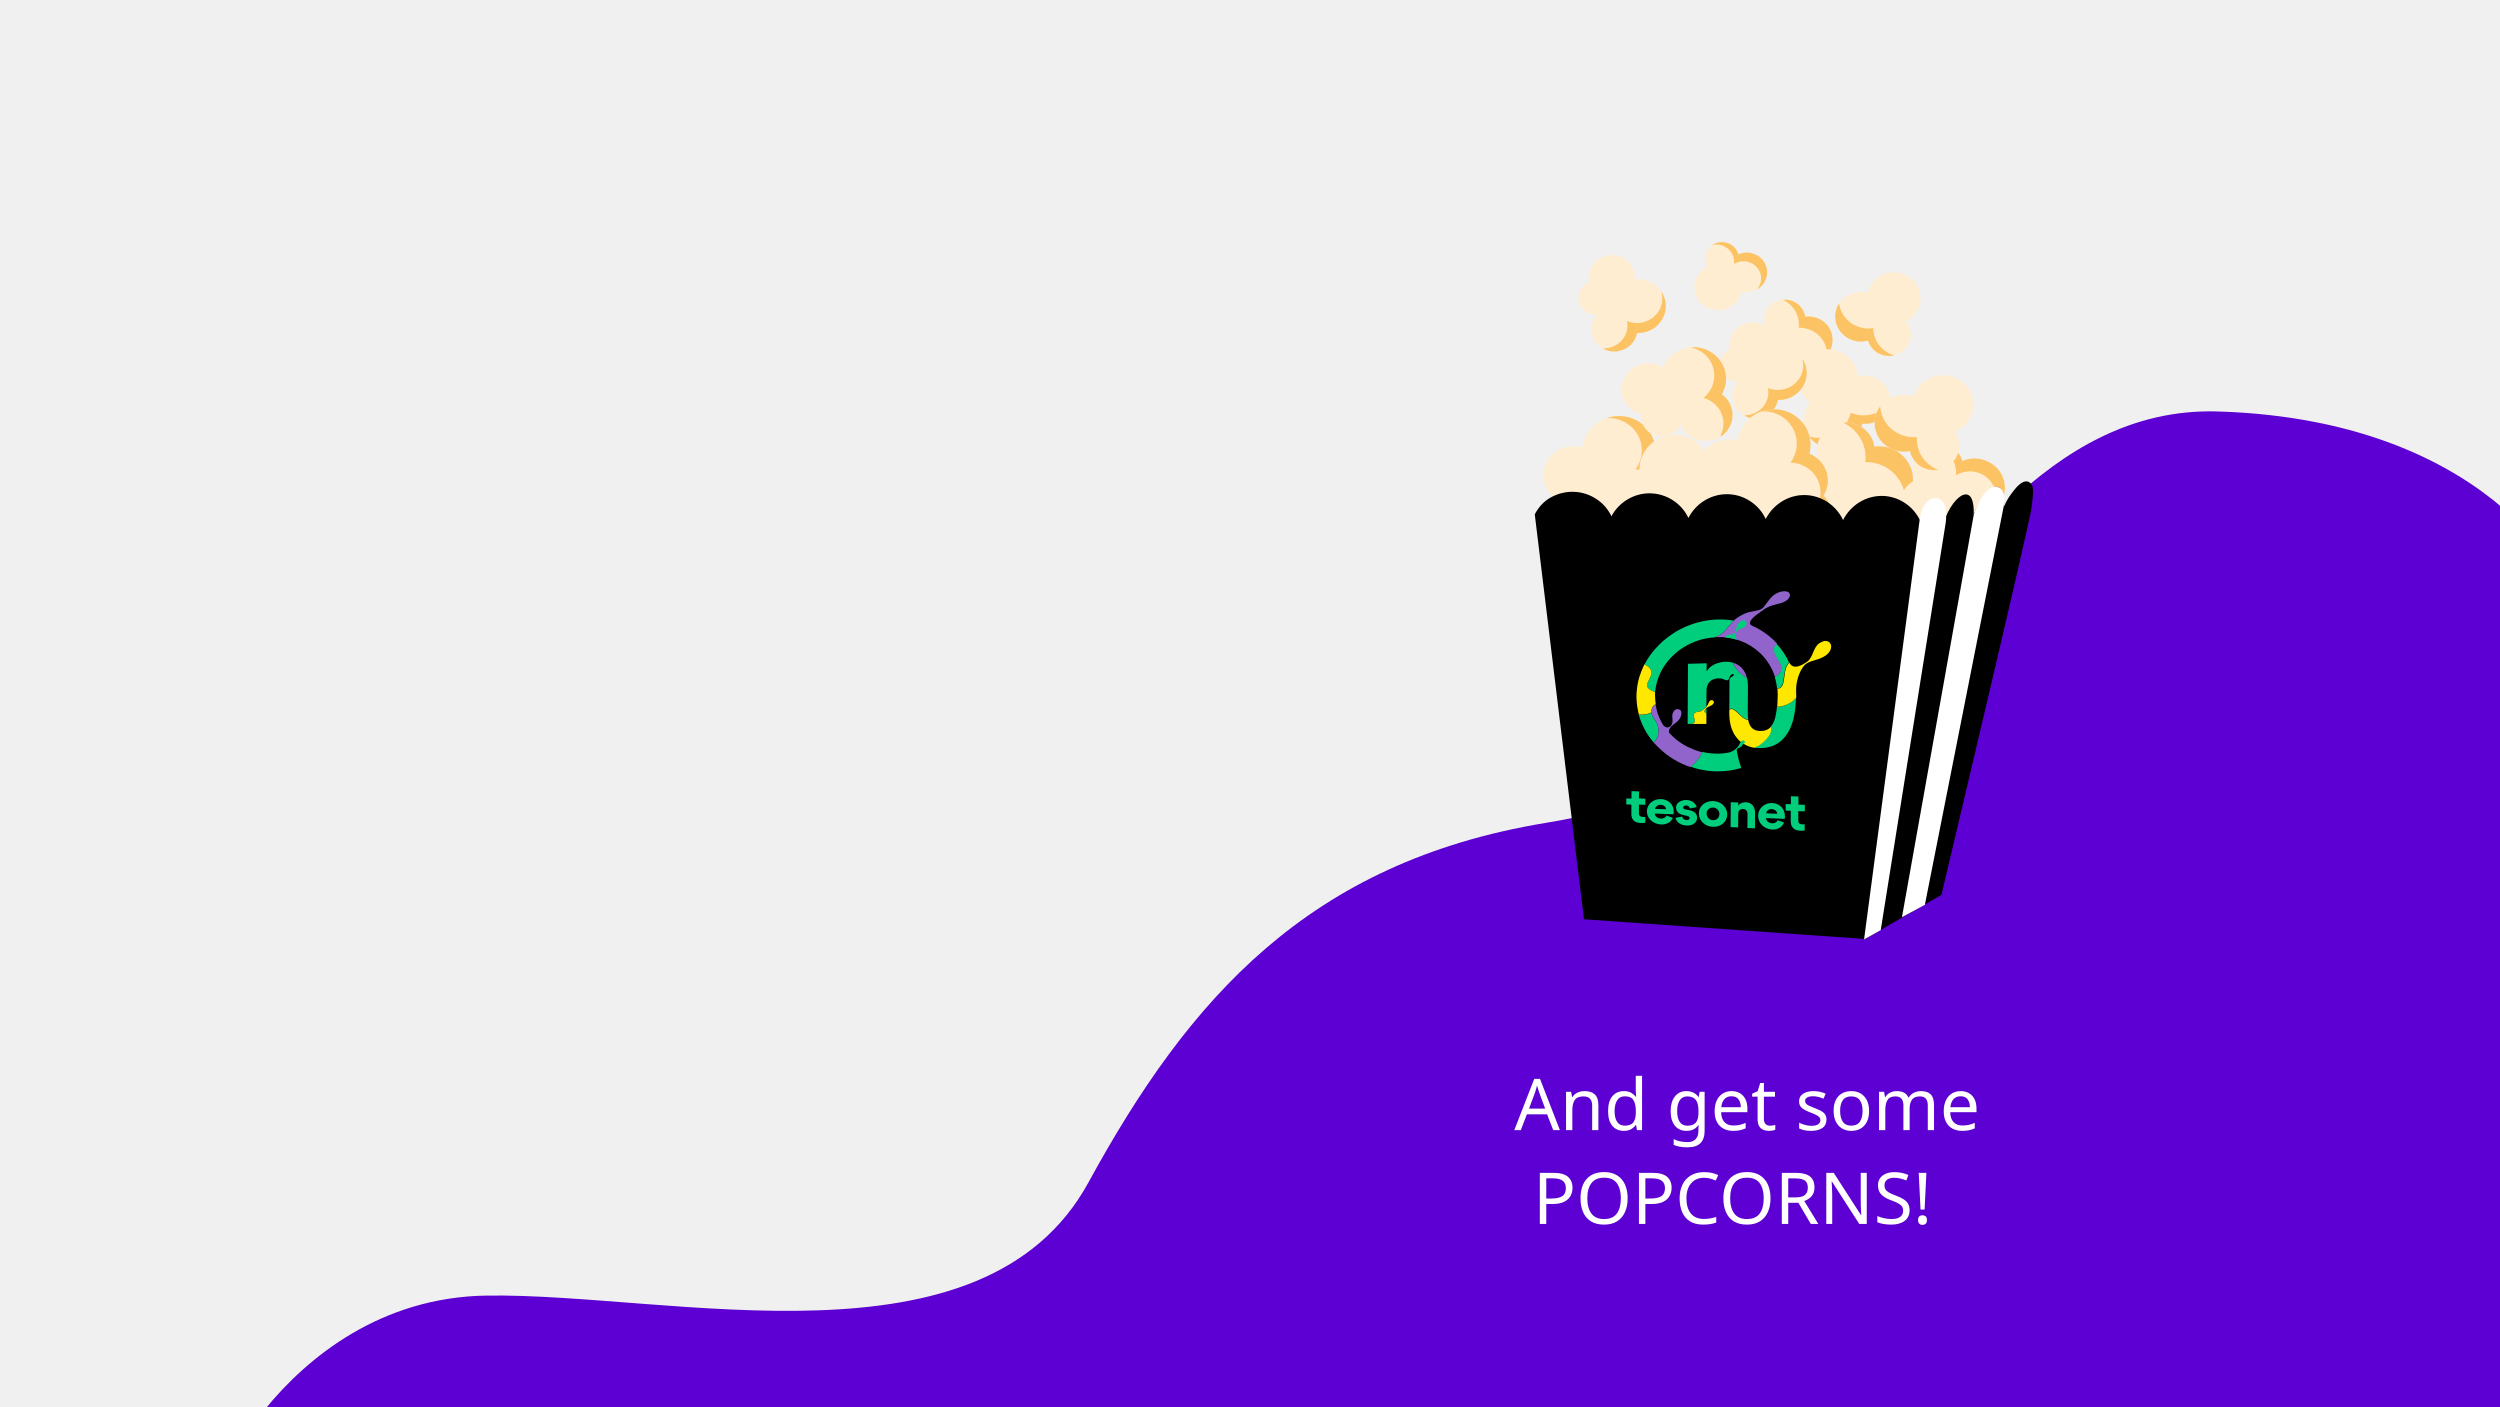
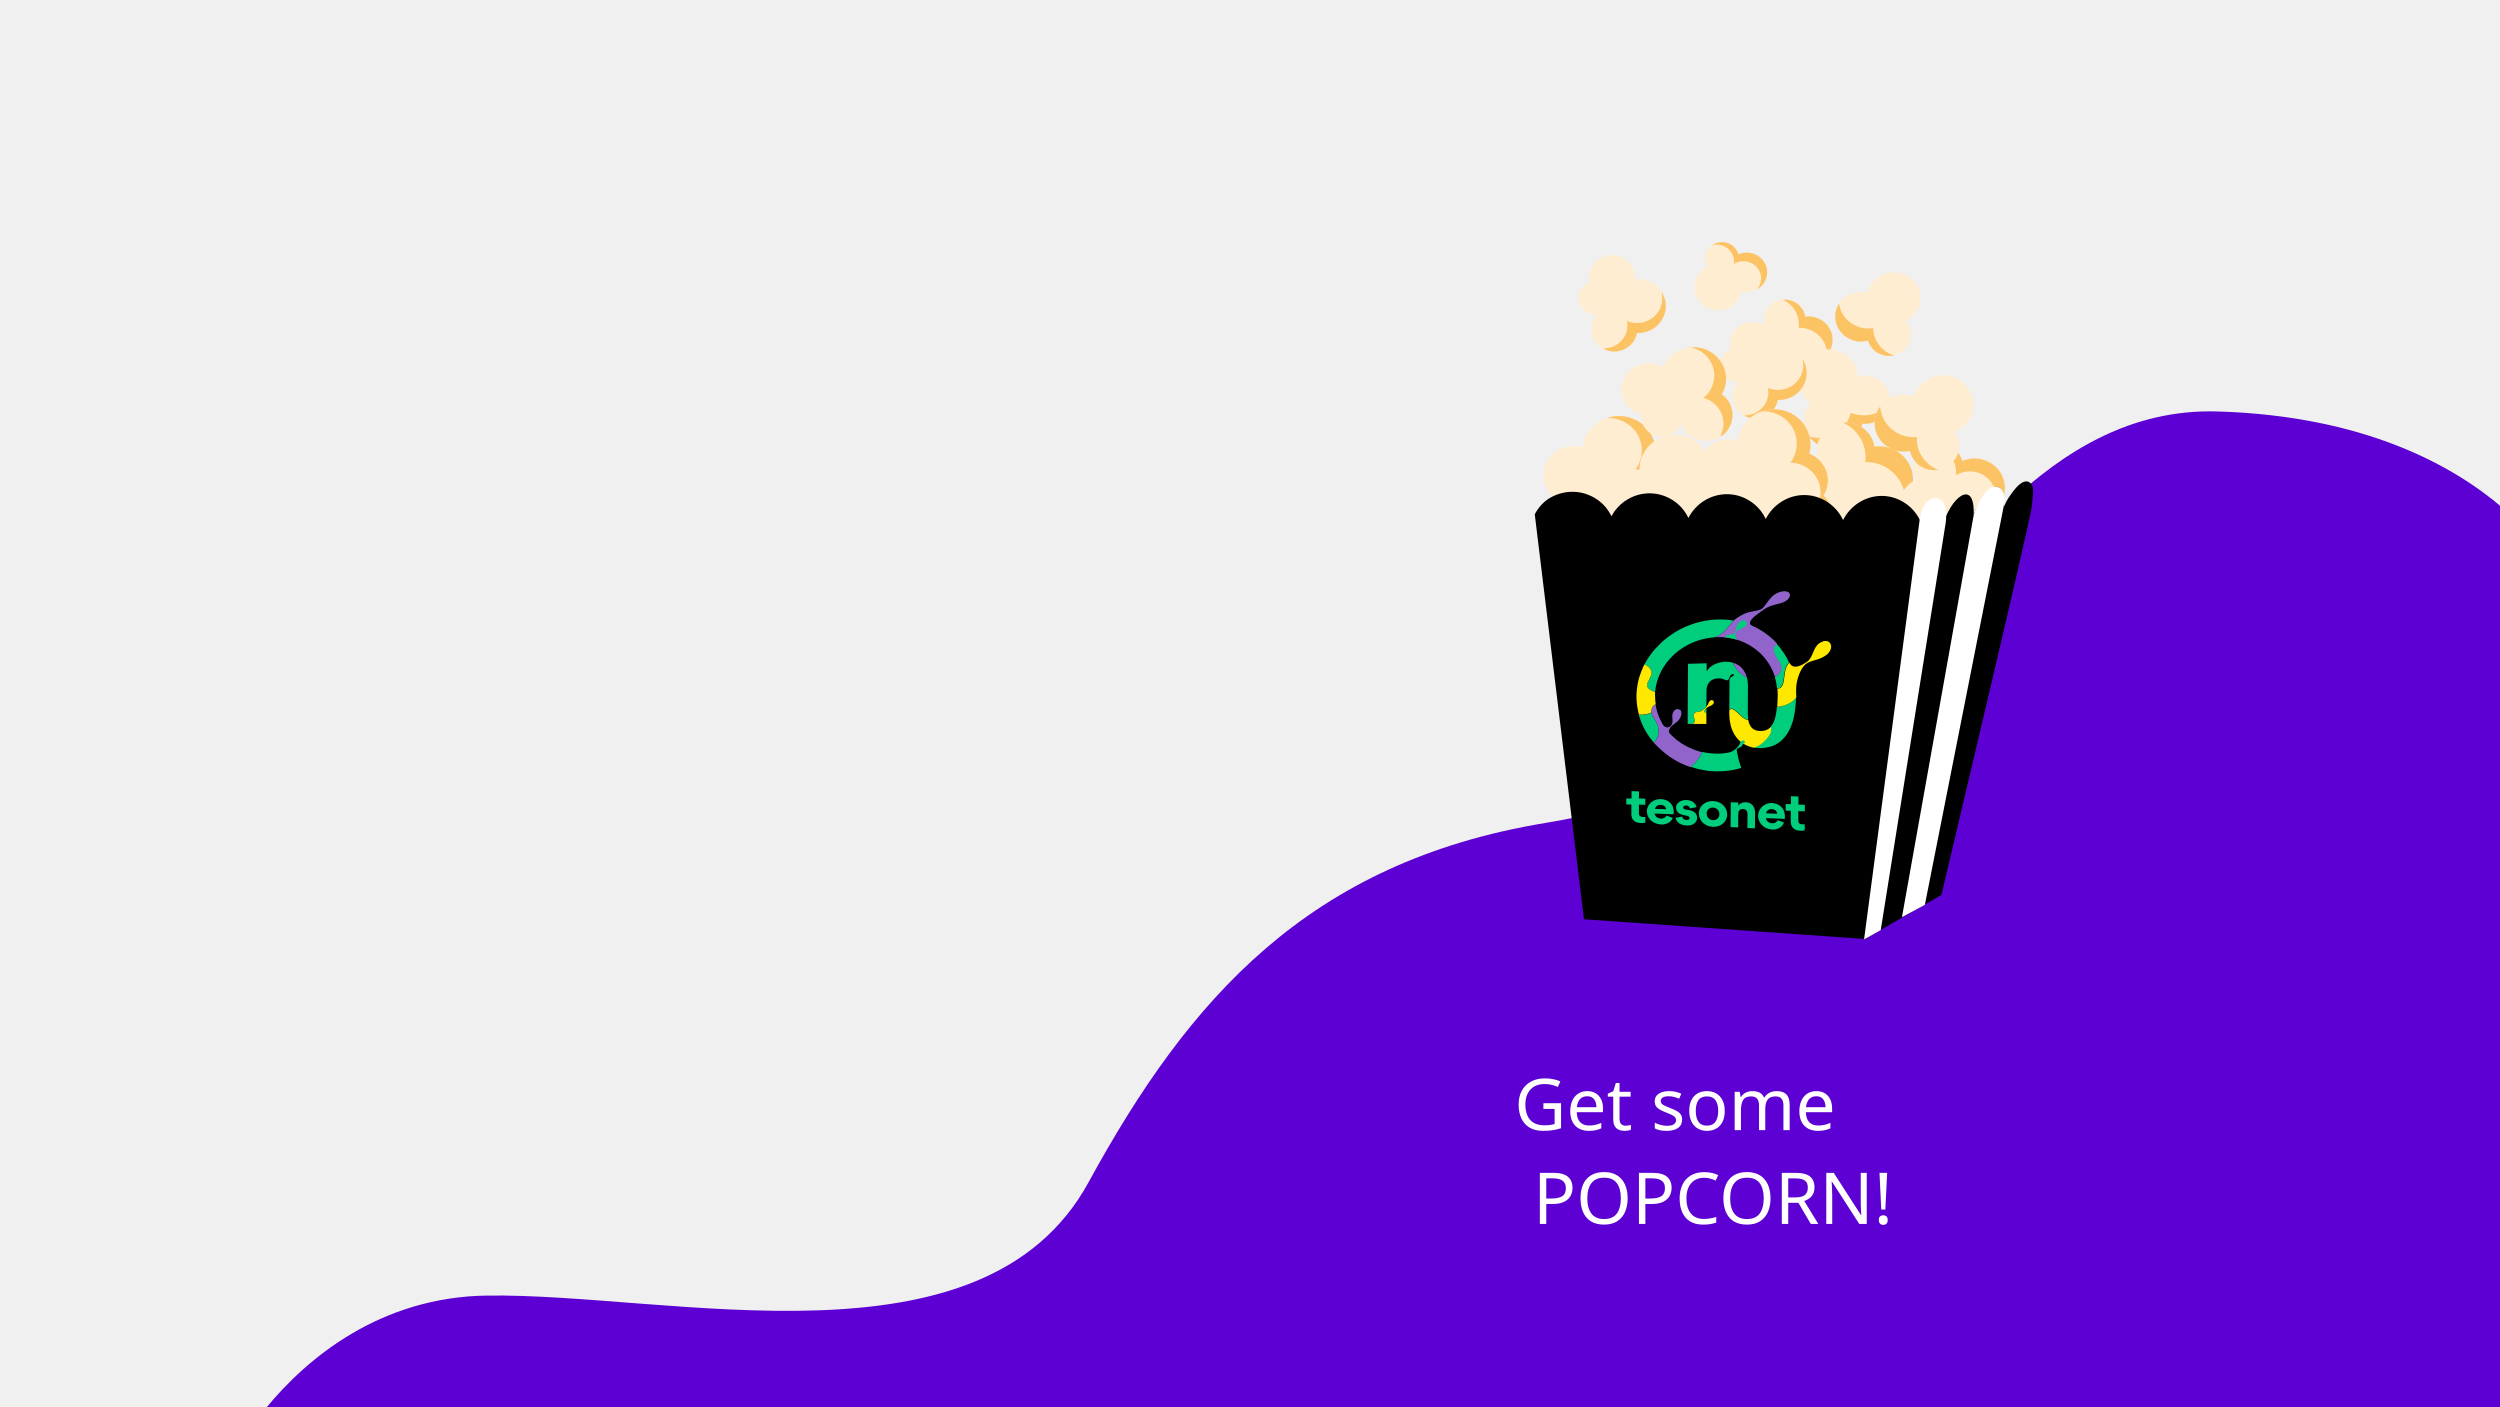
<svg xmlns="http://www.w3.org/2000/svg" version="1.1" id="Layer_1" x="0px" y="0px" viewBox="0 0 1920 1080" style="enable-background:new 0 0 1920 1080;" xml:space="preserve">
  <style type="text/css">
	.st0{fill:#FFFFFF;}
	.st1{fill:#5C00D3;}
	.st2{font-family:'GorditaBold';}
	.st3{font-size:54.915px;}
	.st4{fill:#FFEDD2;}
	.st5{fill:#FCC365;}
	.st6{fill:#00CE7C;}
	.st7{fill:#FFE800;}
	.st8{fill:#9164CC;}
	.st9{fill:#282828;stroke:#FFFFFF;stroke-miterlimit:10;}
	.st10{fill:none;}
	.st11{font-family:'GorditaRegular';}
	.st12{font-size:18px;}
	.st13{fill:#39E28D;}
	.st14{font-family:'GorditaMedium';}
	.st15{font-size:24px;}
	.st16{fill:#47B877;}
	.st17{fill:#7C00FF;}
</style>
  <path class="st1" d="M1923,390.9c-38.6-33.4-107.1-71.5-220-74.9c-132.8-3.9-207.1,131.1-261,180c-53.9,48.9-110.8,112.2-255,136  c-182,30-274,135-351,276c-81,148.3-320,85-462,87c-81.5,1.1-138,47.5-170.2,87H1923V390.9z" />
  <text transform="matrix(1 0 0 1 1162.965 867.9561)">
-     <tspan x="0" y="0" class="st0 st2 st3">And get some</tspan>
-     <tspan x="14.3" y="72" class="st0 st2 st3">POPCORNS!</tspan>
+     <tspan x="0" y="0" class="st0 st2 st3">Get some</tspan>
+     <tspan x="14.3" y="72" class="st0 st2 st3">POPCORN!</tspan>
  </text>
  <g>
    <g>
      <g>
        <path class="st4" d="M1386.3,243.1c-0.4-2.9-1.7-5.7-3.9-8c-5.8-6.3-15.8-6.8-22.3-1.2c-5.8,5-6.9,13.3-2.9,19.5     c-2.4,0.8-4.7,2-6.7,3.8c-7.9,6.9-8.5,18.6-1.5,26.2c7.1,7.6,19.2,8.3,27.1,1.4c2.4-2.1,4.1-4.7,5.2-7.4     c6.5,2.8,14.3,1.8,19.9-3.1c7.6-6.6,8.3-18,1.4-25.4C1398.4,244.3,1392.2,242.4,1386.3,243.1z" />
        <path class="st5" d="M1402.7,249c-4.3-4.6-10.4-6.6-16.3-5.8c-0.4-2.9-1.7-5.7-3.9-8c-3.5-3.8-8.5-5.5-13.3-5     c2.5,1.1,4.9,2.8,6.9,5c4.3,4.7,6,10.7,5.3,16.5c6-0.1,12,2.2,16.4,6.9c3.7,4,5.5,9.1,5.4,14.1     C1408.9,265.8,1408.9,255.7,1402.7,249z" />
      </g>
      <g>
        <path class="st4" d="M1430.2,325.5c3.6,0.4,7.4-0.2,10.8-1.9c9.4-4.6,13.2-15.8,8.4-24.9c-4.3-8.1-13.8-11.9-22.5-9.4     c-0.2-3-1-5.9-2.5-8.7c-5.8-11.1-19.7-15.5-31.2-9.9c-11.4,5.6-16,19.1-10.2,30.2c1.8,3.4,4.3,6.1,7.3,8.2     c-5.3,6.5-6.6,15.6-2.5,23.5c5.6,10.7,19.1,15,30.2,9.6C1424.9,338.8,1429.2,332.4,1430.2,325.5z" />
        <path class="st5" d="M1418,342.1c6.9-3.4,11.2-9.8,12.1-16.7c3.6,0.4,7.4-0.2,10.8-1.9c5.6-2.8,9.3-7.9,10.2-13.5     c-2.2,2.5-4.9,4.7-8.1,6.3c-7,3.4-14.8,3.5-21.6,0.8c-1.7,6.8-6.4,13-13.4,16.4c-6,3-12.6,3.4-18.6,1.8     C1395.8,344,1407.9,347.1,1418,342.1z" />
      </g>
      <g>
        <path class="st4" d="M1365.4,307.2c1.8,0.1,3.6-0.1,5.4-0.5c11.5-2.5,18.8-13.6,16.2-24.8c-2.4-10.4-12.6-17.2-23.3-16     c0.2-1.7,0.1-3.5-0.4-5.3c-2.1-9.2-11.6-14.9-21-12.8c-9.5,2.1-15.4,11.1-13.3,20.3c-6.1,2.3-9.7,8.6-8.3,14.9     c1.5,6.4,7.7,10.6,14.2,10c-3.7,4-5.4,9.5-4.1,15.1c2.1,9.2,11.6,14.9,21,12.8C1359.1,319.3,1364.2,313.8,1365.4,307.2z      M1344.7,287.6c0,0-0.1,0-0.1,0c0,0,0.1-0.1,0.1-0.1C1344.7,287.6,1344.7,287.6,1344.7,287.6z" />
        <g>
          <path class="st5" d="M1351.9,320.9c7.2-1.6,12.3-7.1,13.5-13.7c1.8,0.1,3.6-0.1,5.4-0.5c11.5-2.5,18.8-13.6,16.2-24.8      c-0.6-2.4-1.6-4.7-2.9-6.7c0.1,0.4,0.2,0.8,0.3,1.2c2.4,10.2-4.2,20.3-14.7,22.6c-4.2,0.9-8.3,0.5-12-1.1      c2,9.3-4.1,18.4-13.7,20.6c-1.1,0.2-2.2,0.4-3.3,0.4c-0.3,0.1-0.7,0.3-1,0.4C1343.3,321.2,1347.6,321.9,1351.9,320.9z" />
        </g>
      </g>
      <g>
        <path class="st4" d="M1439.5,343c-0.6-4.1-2.4-8-5.4-11.3c-8.2-8.9-22.3-9.6-31.4-1.7c-8.2,7.1-9.6,18.7-4.1,27.4     c-3.4,1.1-6.6,2.9-9.4,5.3c-11.1,9.6-12,26.2-2.1,36.9c9.9,10.8,27,11.7,38.1,2c3.4-3,5.8-6.5,7.3-10.4c9.1,3.9,20.1,2.5,28-4.3     c10.8-9.3,11.7-25.4,2-35.8C1456.5,344.7,1447.8,341.9,1439.5,343z" />
        <path class="st5" d="M1462.5,351.2c-6-6.5-14.7-9.3-23-8.2c-0.6-4.1-2.4-8-5.4-11.3c-4.9-5.3-11.9-7.7-18.7-7.1     c3.6,1.6,6.9,3.9,9.7,7c6.1,6.6,8.5,15.1,7.4,23.3c8.5-0.2,16.9,3.1,23,9.7c5.2,5.7,7.8,12.7,7.7,19.8     C1471.3,374.9,1471.3,360.7,1462.5,351.2z" />
      </g>
      <g>
        <path class="st4" d="M1377.7,372.6c-0.6-4.1-2.4-8-5.4-11.3c-8.2-8.9-22.3-9.6-31.4-1.7c-8.2,7.1-9.6,18.7-4.1,27.4     c-3.4,1.1-6.6,2.9-9.4,5.3c-11.1,9.6-12,26.2-2.1,36.9c9.9,10.8,27,11.7,38.1,2c3.4-3,5.8-6.5,7.3-10.4c9.1,3.9,20.1,2.5,28-4.3     c10.8-9.3,11.7-25.4,2-35.8C1394.7,374.3,1386,371.5,1377.7,372.6z" />
        <path class="st5" d="M1400.7,380.8c-6-6.5-14.7-9.3-23-8.2c-0.6-4.1-2.4-8-5.4-11.3c-4.9-5.3-11.9-7.7-18.7-7.1     c3.6,1.6,6.9,3.9,9.7,7c6.1,6.6,8.5,15.1,7.4,23.3c8.5-0.2,16.9,3.1,23,9.7c5.2,5.7,7.8,12.7,7.7,19.8     C1409.6,404.4,1409.5,390.3,1400.7,380.8z" />
      </g>
      <g>
        <path class="st4" d="M1270.6,353.6c0.6-2.2,0.9-4.5,0.9-6.8c0-15-12.5-27.3-28-27.3c-14.5,0-26.4,10.6-28,24.2     c-2.2-0.7-4.6-1.1-7.1-1.1c-12.7,0-23.1,10-23.1,22.3c0,12.3,10.2,22.3,22.9,22.4c1.2,8.2,8.5,14.6,17.3,14.6     c8.9,0,16.3-6.4,17.4-14.7c4.2,5.7,11,9.4,18.8,9.4c12.7,0,23.1-10,23.1-22.3C1284.8,365,1278.9,357,1270.6,353.6z M1238.6,373.5     c0,0.1,0,0.1,0,0.2c-0.1-0.1-0.1-0.1-0.2-0.2C1238.5,373.5,1238.6,373.5,1238.6,373.5z" />
        <g>
          <path class="st5" d="M1284.8,374.3c0-9.3-5.9-17.3-14.2-20.7c0.6-2.2,0.9-4.5,0.9-6.8c0-15-12.5-27.3-28-27.3      c-3.4,0-6.7,0.6-9.7,1.7c0.5,0,1.1-0.1,1.6-0.1c14.1,0,25.6,11.1,25.5,24.8c0,5.4-1.8,10.5-4.9,14.6      c12.9,0.2,23.2,10.4,23.2,22.9c0,1.4-0.1,2.8-0.4,4.2c0.1,0.5,0.2,0.9,0.2,1.4C1282.6,385.1,1284.8,379.9,1284.8,374.3z" />
        </g>
      </g>
      <g>
        <path class="st4" d="M1389.6,348.4c0.6-2.2,0.9-4.5,0.9-6.8c0-15-12.5-27.3-28-27.3c-14.5,0-26.4,10.6-28,24.2     c-2.2-0.7-4.6-1.1-7.1-1.1c-12.7,0-23.1,10-23.1,22.3c0,12.3,10.2,22.3,22.9,22.4c1.2,8.2,8.5,14.6,17.3,14.6     c8.9,0,16.3-6.4,17.4-14.7c4.2,5.7,11,9.4,18.8,9.4c12.7,0,23.1-10,23.1-22.3C1403.8,359.7,1398,351.7,1389.6,348.4z      M1357.7,368.3c0,0.1,0,0.1,0,0.2c-0.1-0.1-0.1-0.1-0.2-0.2C1357.6,368.3,1357.6,368.3,1357.7,368.3z" />
        <g>
          <path class="st5" d="M1403.8,369.1c0-9.3-5.9-17.3-14.2-20.7c0.6-2.2,0.9-4.5,0.9-6.8c0-15-12.5-27.3-28-27.3      c-3.4,0-6.7,0.6-9.7,1.7c0.5,0,1.1-0.1,1.6-0.1c14.1,0,25.6,11.1,25.5,24.8c0,5.4-1.8,10.5-4.9,14.6      c12.9,0.2,23.2,10.4,23.2,22.9c0,1.4-0.1,2.8-0.4,4.2c0.1,0.5,0.2,0.9,0.2,1.4C1401.6,379.9,1403.8,374.7,1403.8,369.1z" />
        </g>
      </g>
      <g>
        <path class="st4" d="M1322.5,302.8c1-1.8,1.8-3.7,2.4-5.7c3.5-13-4.5-26.3-17.9-29.7c-12.5-3.2-25.3,3.4-29.8,14.8     c-1.8-1.1-3.8-2-5.9-2.5c-11-2.8-22.3,3.6-25.2,14.3c-2.9,10.7,3.7,21.6,14.6,24.4c-0.9,7.4,4,14.5,11.6,16.4     c7.7,2,15.6-2,18.5-9c2.3,5.8,7.3,10.5,14,12.2c11,2.8,22.3-3.6,25.2-14.3C1332.1,315.8,1328.9,307.6,1322.5,302.8z      M1290.2,313.1c0,0,0,0.1,0,0.1c0-0.1-0.1-0.1-0.1-0.2C1290.1,313.1,1290.2,313.1,1290.2,313.1z" />
        <g>
          <path class="st5" d="M1329.9,323.8c2.2-8.1-1-16.3-7.5-21c1-1.8,1.8-3.7,2.4-5.7c3.5-13-4.5-26.3-17.9-29.7      c-2.9-0.7-5.9-1-8.8-0.7c0.5,0.1,0.9,0.2,1.4,0.3c12.2,3.1,19.5,15.2,16.3,27.1c-1.3,4.7-4,8.7-7.6,11.5      c11.1,3,17.7,14.1,14.7,24.9c-0.3,1.2-0.8,2.4-1.3,3.5c0,0.4-0.1,0.8-0.1,1.3C1325.5,332.7,1328.6,328.7,1329.9,323.8z" />
        </g>
      </g>
      <g>
        <path class="st4" d="M1507.1,354.1c-1.3-4.6-4.4-8.7-9-11.3c-9.2-5.1-20.9-2-26.2,6.9c-3.5,5.9-3.2,12.9,0,18.4     c-4.5,2.2-8.4,5.7-11,10.3c-7.4,12.5-2.9,28.5,10.1,35.7c12.9,7.2,29.4,2.8,36.8-9.7c1.5-2.6,2.6-5.4,3.1-8.2     c9.9,2.5,20.6-1.6,25.9-10.6c6.3-10.7,2.5-24.4-8.6-30.5C1521.4,351.4,1513.6,351.2,1507.1,354.1z" />
        <path class="st5" d="M1507.1,354.1c-1.3-4.6-4.4-8.7-9-11.3c-6.7-3.7-14.7-3.1-20.6,1c4.8-1.1,10-0.6,14.7,2     c7.2,4,10.9,11.7,10,19.2c6.1-3.7,14-4.1,20.6-0.4c9.6,5.3,12.9,17.2,7.5,26.5c-0.6,1-1.3,1.9-2,2.8c3.4-1.9,6.3-4.7,8.4-8.2     c6.3-10.7,2.5-24.4-8.6-30.5C1521.4,351.4,1513.6,351.2,1507.1,354.1z" />
      </g>
      <g>
        <path class="st4" d="M1335.1,195.3c-0.9-3.1-3-5.9-6.1-7.7c-6.2-3.5-14.2-1.4-17.8,4.7c-2.4,4-2.2,8.7,0,12.5     c-3,1.5-5.7,3.9-7.5,7c-5,8.5-2,19.3,6.8,24.2c8.8,4.9,20,1.9,25-6.6c1-1.8,1.7-3.6,2.1-5.5c6.7,1.7,14-1.1,17.6-7.1     c4.3-7.3,1.7-16.6-5.8-20.7C1344.8,193.5,1339.6,193.4,1335.1,195.3z" />
        <path class="st5" d="M1335.1,195.3c-0.9-3.1-3-5.9-6.1-7.7c-4.5-2.5-10-2.1-14,0.6c3.3-0.8,6.8-0.4,10,1.4     c4.9,2.7,7.4,7.9,6.7,13.1c4.1-2.5,9.5-2.8,14-0.3c6.5,3.6,8.8,11.7,5,18c-0.4,0.7-0.9,1.3-1.3,1.9c2.3-1.3,4.3-3.2,5.7-5.6     c4.3-7.3,1.7-16.6-5.8-20.7C1344.8,193.5,1339.6,193.4,1335.1,195.3z" />
      </g>
      <g>
        <path class="st4" d="M1309.8,405c4.1,1.1,8.5,1.2,12.8-0.2c11.7-3.6,18.2-15.7,14.5-27.1c-3.3-10.1-13.6-16.2-24.1-14.9     c0.4-3.4,0-7-1.1-10.5c-4.5-13.8-19.7-21.4-33.9-17c-14.2,4.4-22.1,19.1-17.6,32.8c1.4,4.2,3.8,7.8,6.8,10.7     c-7.4,6.4-10.7,16.7-7.5,26.5c4.4,13.3,19.1,20.7,32.8,16.5C1301.2,419.3,1307.4,412.8,1309.8,405z" />
        <path class="st5" d="M1292.6,422c8.6-2.6,14.8-9.2,17.2-17c4.1,1.1,8.5,1.2,12.8-0.2c7-2.2,12.2-7.4,14.4-13.7     c-3,2.5-6.5,4.5-10.5,5.7c-8.7,2.7-17.7,1.3-24.9-3c-3.3,7.6-9.9,13.7-18.6,16.4c-7.5,2.3-15.2,1.6-21.7-1.4     C1266.7,420,1280.1,425.8,1292.6,422z" />
      </g>
      <g>
        <path class="st4" d="M1466.8,346.3c0.8,3.5,2.5,6.7,5.3,9.4c7.6,7.2,19.7,7,27.1-0.3c6.6-6.5,7.2-16.6,1.9-23.8     c2.8-1.1,5.5-2.8,7.8-5.1c9-8.9,8.8-23.2-0.4-31.9c-9.2-8.7-23.9-8.5-32.9,0.4c-2.7,2.7-4.6,6-5.7,9.4     c-8.1-2.8-17.4-1.1-23.8,5.3c-8.7,8.6-8.5,22.5,0.4,30.9C1452.1,345.8,1459.7,347.7,1466.8,346.3z" />
        <path class="st5" d="M1446.5,340.6c5.6,5.3,13.2,7.2,20.3,5.8c0.8,3.5,2.5,6.7,5.3,9.4c4.5,4.3,10.7,6,16.5,5     c-3.2-1.2-6.2-3-8.7-5.5c-5.6-5.3-8.2-12.5-7.7-19.6c-7.3,0.6-14.8-1.7-20.4-7c-4.8-4.6-7.4-10.5-7.8-16.6     C1437.5,320.7,1438.4,332.9,1446.5,340.6z" />
      </g>
      <g>
        <path class="st4" d="M1434.6,261.6c0.9,3,2.7,5.7,5.3,7.9c7.1,5.8,17.7,4.9,23.7-2c5.3-6.1,5.2-15,0.1-20.9     c2.4-1.2,4.6-2.8,6.5-4.9c7.3-8.4,6.2-20.8-2.5-27.9c-8.6-7-21.5-6-28.8,2.4c-2.2,2.6-3.7,5.5-4.3,8.6c-7.2-2-15.3,0.2-20.5,6.1     c-7,8.1-6,20.2,2.4,27C1421.7,262.1,1428.5,263.3,1434.6,261.6z" />
        <path class="st5" d="M1416.5,257.8c5.2,4.3,12,5.5,18.1,3.8c0.9,3,2.7,5.7,5.3,7.9c4.3,3.5,9.8,4.6,14.8,3.4     c-2.9-0.8-5.6-2.2-8-4.2c-5.3-4.3-8-10.5-8.1-16.7c-6.3,1-13-0.6-18.3-4.9c-4.5-3.7-7.2-8.8-7.9-14     C1407.3,241,1408.9,251.6,1416.5,257.8z" />
      </g>
      <g>
        <path class="st4" d="M1257.2,255.8c1.8,0.1,3.6-0.1,5.4-0.5c11.5-2.5,18.8-13.6,16.2-24.8c-2.4-10.4-12.6-17.2-23.3-16     c0.2-1.7,0.1-3.5-0.4-5.3c-2.1-9.2-11.6-14.9-21-12.8c-9.5,2.1-15.4,11.1-13.3,20.3c-6.1,2.3-9.7,8.6-8.3,14.9     c1.5,6.4,7.7,10.6,14.2,10c-3.7,4-5.4,9.5-4.1,15.1c2.1,9.2,11.6,14.9,21,12.8C1250.9,268,1256,262.4,1257.2,255.8z      M1236.5,236.2c0,0-0.1,0-0.1,0c0-0.1,0.1-0.1,0.1-0.2C1236.5,236.2,1236.5,236.2,1236.5,236.2z" />
        <g>
          <path class="st5" d="M1243.7,269.5c7.2-1.6,12.3-7.1,13.5-13.7c1.8,0.1,3.6-0.1,5.4-0.5c11.5-2.5,18.8-13.6,16.2-24.8      c-0.6-2.4-1.6-4.7-2.9-6.7c0.1,0.4,0.2,0.8,0.3,1.2c2.4,10.2-4.2,20.3-14.7,22.6c-4.2,0.9-8.3,0.5-12-1.1      c2,9.3-4.1,18.4-13.7,20.6c-1.1,0.2-2.2,0.4-3.3,0.4c-0.3,0.1-0.7,0.3-1,0.4C1235.1,269.8,1239.4,270.5,1243.7,269.5z" />
        </g>
      </g>
    </g>
    <g>
      <path d="M1178.7,395l37.8,311l216.8,15.2l41.6-321c-2.7-5.7-6.8-10.6-12.1-14c-10.6-7-24.1-7.1-34.9-0.4c-5.3,3.3-9.6,8-12.4,13.6    c-2.7-5.7-6.9-10.5-12.1-13.9c-10.6-6.9-24.1-7.1-34.9-0.4c-5.3,3.3-9.6,7.9-12.4,13.5c-2.7-5.7-6.8-10.4-12.1-13.8    c-10.6-6.9-24.1-7-34.9-0.4c-5.3,3.2-9.6,7.9-12.4,13.4c-2.7-5.6-6.8-10.4-12.1-13.7c-10.6-6.8-24.1-7-34.9-0.4    c-5.1,3.1-9.3,7.5-12.1,12.8l0,0c-2.7-5.6-6.8-10.3-12.1-13.6c-5.2-3.3-11.2-5.1-17.4-5.2c-6.1-0.1-12.1,1.5-17.4,4.5    C1185.7,385,1181.5,389.6,1178.7,395" />
      <path d="M1472.7,413.3l-41.1,308.2l59.4-34.2c0,0,67.7-284.9,69.2-297.2c1-8,1.8-14.5,0.5-17.1c-2.6-5.3-7.9-4.2-13.7,3.2    c-2.8,3.6-5.6,7.2-7.9,12.8c0.2-5.1-0.3-9.2-1.6-11.8c-2.6-5.4-8-4.1-13.7,3.4c-2.8,3.7-5.6,8.8-8,14.5c0.2-5.2-0.3-9.4-1.6-12.1    c-2.6-5.5-8.4-4-14.2,3.8c-2.8,3.7-5.1,8.6-7.5,14.3v0c0.3-5.3-0.3-9.6-1.5-12.3c-1.3-2.7-3.2-3.8-5.7-3.2c-2.4,0.6-5.2,3-8.1,6.8    c-2.9,3.9-5.7,16.8-4.5,23.6" />
      <g>
        <path class="st6" d="M1258.8,607.8l-5.8-0.2l0,5.7l-4-0.1l0,4.6l3.9,0.1l0,7.2c0,3,1,6.7,7.2,7c0.7,0,2.1,0.1,3.5-0.3l0-4.4     c-1,0.1-1.2,0.1-2.1,0c-1.9-0.1-2.8-1.1-2.8-2.5l0-7l4.9,0.2l0-4.7l-4.9-0.2L1258.8,607.8z" />
        <path class="st6" d="M1275.5,613.7c-5.8-0.2-10.6,3.9-10.7,9.3c0,5.7,4.8,9.9,10.9,10.2c3.9,0.2,7.7-1.6,9-5.1l-4.8-1.7     c-0.7,1.5-2.6,2.4-4.2,2.3c-2.4-0.1-4.6-1.5-4.9-3.9l14.5,0.6c0.1-0.6,0.1-1.3,0.1-2C1285.5,617.9,1281.5,613.9,1275.5,613.7z      M1271,621.2c0.2-1.2,1.7-3.2,4.4-3.1c2.9,0.1,4.1,2,4.2,3.4L1271,621.2z" />
        <path class="st6" d="M1295.8,621.9c-2.1-0.3-3.1-0.6-3.1-1.8c0-0.8,0.9-1.5,2.3-1.5c1.7,0.1,2.6,1,2.9,2.3l5.1-1     c-0.4-2.1-2.7-5.4-7.9-5.5c-4.2-0.1-7.9,2.3-7.9,5.7c0,4.2,3.4,5.6,7.2,6.2c2.1,0.4,3.2,0.8,3.2,2c0,0.7-0.7,1.6-2.4,1.5     c-1.9-0.1-3.1-1.3-3.3-2.7l-5.1,1c0.3,2,2.5,5.6,8.4,5.9c5.5,0.3,8.1-2.7,8.2-5.9C1303.3,623.8,1299.7,622.4,1295.8,621.9z" />
        <path class="st6" d="M1315.7,615.2c-6.1-0.2-11,3.9-11,9.5c0,5.7,4.8,10.1,10.8,10.3c6,0.3,11-3.8,11-9.5     C1326.5,619.8,1321.7,615.4,1315.7,615.2z M1315.6,629.9c-2.7-0.1-4.9-2.2-4.9-5.1c0-2.8,2.2-4.7,4.9-4.6c2.7,0.1,4.9,2.2,4.9,5     C1320.5,628.1,1318.3,630,1315.6,629.9z" />
        <path class="st6" d="M1340.7,616.1c-0.8,0-4.1,0.1-5.7,2.7l0,0l0-2.5l-5.8-0.2l-0.1,19.1l5.8,0.3l0.1-10.6c0-2,1.1-3.7,3.6-3.6     c2.4,0.1,3.5,1.7,3.5,3.9l-0.1,10.7l5.8,0.3l0.1-12C1347.9,620.1,1345.8,616.3,1340.7,616.1z" />
        <path class="st6" d="M1360.9,616.7c-5.8-0.2-10.6,4.2-10.7,9.7c0,6,4.8,10.4,10.9,10.7c3.9,0.2,7.7-1.7,9-5.4l-4.8-1.8     c-0.7,1.6-2.6,2.5-4.2,2.4c-2.4-0.1-4.6-1.6-4.9-4l14.5,0.6c0.1-0.7,0.1-1.4,0.1-2.1C1370.8,621.1,1366.8,617,1360.9,616.7z      M1356.3,624.6c0.2-1.3,1.7-3.3,4.4-3.2c2.9,0.1,4.1,2.1,4.2,3.6L1356.3,624.6z" />
        <path class="st6" d="M1386.1,623.1l0-5l-4.9-0.2l0-6.2l-5.8-0.2l0,6.1l-4-0.1l0,5l3.9,0.2l0,7.8c0,3.2,1,7.2,7.2,7.5     c0.7,0,2.1,0.1,3.5-0.3l0-4.7c-1,0.1-1.2,0.1-2.1,0.1c-1.9-0.1-2.8-1.1-2.8-2.6l0-7.5L1386.1,623.1z" />
        <path class="st6" d="M1310.6,548.2l0-4.2c-0.8,0.7-1.5,1.5-1.6,2.6c0,0.3,0.3,0.6,1.2,1.4c0,0,0,0,0,0     C1310.4,548,1310.5,548.1,1310.6,548.2z" />
        <path class="st6" d="M1330.7,508.9c-1.8-0.5-3.8-0.7-6-0.7c-0.8,0-2.5,0.2-4.6,0.8c-0.4,0.1-0.9,0.3-1.3,0.4     c-0.2,0.1-0.4,0.2-0.7,0.2c-0.2,0.1-0.5,0.2-0.7,0.3c-0.3,0.1-0.6,0.3-0.9,0.4c-2.1,1.1-4.3,2.7-5.7,5.2l-0.1,0l0-6.1h0     l-14.3,0.4l0,0l-0.3,46.2l3.4,0l0,0c1.1-0.3,2.1-0.8,2.1-2.1c0.2-2.2-2.2-4.8,0.2-6.5c0.4-0.3,0.9-0.5,1.4-0.6     c0.4-0.1,0.9-0.2,1.3-0.3c0,0,0,0,0,0s0,0,0.1,0c0.1,0,0.3,0,0.4,0c0.5-0.1,1.2-0.2,1.5-0.3c1.6-1,3-2.2,4-3.5l0.1-12.4     c0-3.9,1.9-7.5,5.8-8.8c0.9-0.3,1.9-0.5,3.1-0.5c0,0,0,0,0,0c0.2,0,0.4,0,0.6,0c0.1,0,0.1,0,0.2,0c0.2,0,0.3,0,0.5,0     c0.1,0,0.1,0,0.2,0c0.4,0,0.8,0.1,1.2,0.2c0,0,0.1,0,0.1,0c0.2,0,0.3,0.1,0.5,0.1c0,0,0,0,0.1,0c0.4,0.1,0.7,0.3,1,0.4     c0,0,0,0,0,0c0.2,0.1,0.3,0.2,0.5,0.3c0,0,0,0,0,0c1.6,0.8,2.9,0.6,3.4-0.7c0.5-1.4,1.1-2.6,1.9-3.2c0.8-0.6,1.4-0.7,1.8,0     c0.4,0.7-0.6,1.2-1.6,1.7c-0.9,0.5-1.7,1.1-1.7,3.1c0,2,0,7,0,7l-0.1,15c1-0.8,2.3-1,3.5,0c4,2.4,6.3,7.1,11.1,8h0     c0-0.2-0.1-0.4-0.1-0.6c-0.2-1.4-0.3-3-0.3-4.8l0,0l0.1-21c0-2.1-0.2-4.1-0.7-6C1337.1,518.2,1333.2,514.1,1330.7,508.9z" />
        <path class="st6" d="M1269.9,551.2c-0.8-1.1-1.4-2.5-1.6-3.9c-3,1.5-6.3,2-9.7,1.7c2.2,7.9,6.2,15.2,11.6,21.4     C1274.5,565.3,1275.7,559.2,1269.9,551.2z" />
        <path class="st6" d="M1373.6,561.8c0.4-0.7,0.7-1.4,1.1-2.1c0.1-0.3,0.3-0.6,0.4-0.9c0.3-0.6,0.5-1.2,0.7-1.8     c0.2-0.6,0.5-1.3,0.7-1.9c0.2-0.7,0.4-1.3,0.6-2c0.2-0.7,0.4-1.4,0.5-2.2c1-4.2,1.6-9.1,1.7-14.8c-1,0.9-1.9,1.7-2.9,2.6     c-1.3,0.9-2.6,1.7-4.1,2.4c-2.4,1.1-5,1.7-7.6,1.8c-0.1,0.9-0.2,1.8-0.3,2.7c-0.1,0.4-0.1,0.8-0.2,1.2c-0.1,0.8-0.3,1.6-0.4,2.3     c-0.1,0.6-0.3,1.3-0.4,1.8c0,0.2-0.1,0.3-0.1,0.5c-0.3,1-0.6,2-1,2.8c-0.1,0.3-0.3,0.6-0.4,0.9c-0.2,0.3-0.3,0.6-0.5,0.9     c-0.4,0.7-0.8,1.3-1.3,1.9h0c-0.1,1.9-0.1,3.7-1,5.4c-0.8,1.5-1.3,2.8-2.3,3.9c-2.4,2.6-4.9,4.9-8.4,6.3c-0.5,0.2-1,0.4-1.5,0.6     l0,0c1.4,0.3,2.9,0.4,4.5,0.4C1359.4,574.7,1368,571.8,1373.6,561.8z" />
        <path class="st6" d="M1366.5,517.2c-0.9,1-1.9,1.8-3.1,2.5c-0.1,0.1-0.2,0.1-0.4,0.2c0.9,2.9,1.5,5.9,1.8,9     c2.1-0.1,3.8-1.7,4.4-4.1c1.4-5.4,0.8-12.5,4.8-16l0,0c-0.5-1.2-1.1-2.3-1.7-3.5c-0.6-1.1-1.3-2.2-2-3.3     c-0.2-0.3-0.4-0.6-0.6-0.9c-1.6-2.4-3.3-4.6-5.3-6.7v0c-1.8,1.5-3.1,3.3-2.4,5.8C1363.4,506.1,1371.1,511.1,1366.5,517.2z" />
        <path class="st6" d="M1265.1,511.5c2.5,1.5,4.2,4.5,2.8,7.3c-0.2,0.7-0.6,1.5-1,2.3c-1.3,2.7-3.4,5.6-0.7,7.8     c1.3,1.2,3.1,1.9,4.9,2.7l0,0c0.5-5.6,2.1-11,4.6-15.9c0.2-0.3,0.3-0.7,0.5-1c0.2-0.4,0.4-0.8,0.7-1.1c0.3-0.5,0.6-0.9,0.8-1.4     c8-12.6,22.3-21.5,38.7-22.7c0,0,0,0,0,0c6.4-1.3,10.2-7.5,13.7-11.3c0.3-0.5,0.8-1,1.4-1.6v0c-4.3-0.7-8.7-1-13.2-0.8     c-15.8,0.7-30.3,7-41.3,16.7c-0.7,0.6-1.4,1.3-2.1,2c0,0,0,0,0,0c-2.7,2.6-5.1,5.3-7.3,8.3c-0.1,0.2-0.3,0.4-0.4,0.6     c-0.6,0.8-1.1,1.6-1.7,2.5c-0.4,0.6-0.7,1.2-1.1,1.8c-0.3,0.5-0.5,0.9-0.8,1.4c-0.3,0.5-0.5,1-0.8,1.4l0,0     C1263.7,510.7,1264.4,511.1,1265.1,511.5z" />
        <g>
          <path class="st7" d="M1405.5,493.9c-2.1-2.6-5.4-1.7-8-0.1c-5.2,3.3-4.8,11.2-9.9,14.6c-0.3,0.2-0.5,0.4-0.8,0.5      c-0.8,0.5-1.7,1-2.5,1.5c-3.9,2-7.8,2.7-9.9-1.2l0,0c0-0.1-0.1-0.2-0.1-0.3c-2,1.8-2.9,4.4-3.4,7.3c-0.5,2.9-0.7,6-1.4,8.7      c-0.6,2.4-2.4,4.1-4.4,4.1c0.1,1.5,0.2,3.1,0.2,4.6c0,0,0,0,0,0c0,2.2-0.1,4.2-0.2,6c-0.1,1.1-0.1,2.2-0.2,3.2      c2.6-0.1,5.2-0.7,7.6-1.8c1.5-0.7,2.9-1.5,4.1-2.4c1-0.8,2-1.7,2.9-2.6c0-0.8,0-1.7,0-2.6c0,0,0,0,0,0c0,0,0,0,0,0      c0-1.1,0-2.2-0.1-3.2c0,0,0,0,0,0.1c-0.1-7.1,2.6-14.9,6-18.9c0.7-0.8,1.5-1.5,2.3-2c4.8-2.8,9.4-2.3,14.9-6.3      C1406,500.5,1407.4,496.4,1405.5,493.9z" />
          <path class="st7" d="M1356.6,560.6c-1.3,0.6-2.8,0.8-4.3,0.8c-4.2,0-6.9-1.5-8.4-4.6c-0.1-0.2-0.2-0.4-0.3-0.6      c-0.2-0.5-0.4-1.1-0.6-1.7c-0.1-0.2-0.1-0.5-0.2-0.8c0-0.2-0.1-0.4-0.1-0.6c-2.4-0.5-4.2-1.8-5.9-3.4c-1.7-1.6-3.3-3.3-5.2-4.5      c-1.2-1-2.5-0.8-3.5,0l0,2.7c0,3.4,0.4,6.5,1.1,9.3c0,0.1,0.1,0.3,0.1,0.4c0.4,1.5,0.9,2.9,1.6,4.3c0.3,0.6,0.5,1.1,0.8,1.6      c0.1,0.1,0.1,0.2,0.2,0.4c0.4,0.6,0.8,1.3,1.2,1.8c0.4,0.6,0.8,1.1,1.3,1.6c0,0.1,0.1,0.1,0.1,0.2c0.2,0.2,0.4,0.4,0.6,0.6      c0.6,0.6,1.2,1.2,1.9,1.7c0.3,0.2,0.6,0.5,0.9,0.7c0.3,0.2,0.6,0.4,1,0.7c2.4,1.5,5.1,2.5,8.1,3.1c0.5-0.2,1-0.4,1.5-0.6      c3.5-1.3,6-3.7,8.4-6.3c1-1.1,1.7-2.3,2.5-3.7c1-1.7,0.8-3.6,0.8-5.5C1359.1,559.2,1357.9,560.1,1356.6,560.6z" />
          <path class="st7" d="M1315.2,537.8c-1.3-0.5-2.4,0.6-2.8,1.6c-0.4,1.2-1,2.3-1.8,3.3c-0.3,0.3-0.6,0.7-0.9,1      c-1.7,1.5-2.4,2-3.2,2.5c-0.4,0.2-1.1,0.3-1.5,0.3c-0.1,0-0.3,0-0.4,0c0,0-0.1,0-0.1,0c-0.4,0.1-0.9,0.2-1.3,0.3      c-0.5,0.2-1,0.3-1.4,0.6c-2.3,1.7,0,4.3-0.2,6.5c0,1.2-1,1.7-2.1,2.1l11,0l0-8c-0.1-0.1-0.2-0.1-0.3-0.2c0,0,0,0,0,0      c-1-0.7-1.3-1.1-1.2-1.4c0.1-1,0.7-1.8,1.4-2.5c0.1,0,0.1-0.1,0.2-0.1c0.3-0.2,0.5-0.4,0.8-0.6c1.8-1.1,4.3-1.5,4.8-3.6      c0.1-0.4,0.1-0.7-0.1-1C1316,538.4,1315.7,538.1,1315.2,537.8z" />
          <path class="st7" d="M1271.1,531.6c-1.8-0.8-3.6-1.5-4.9-2.7c-2.6-2.2-0.6-5.1,0.7-7.8c0.4-0.8,0.7-1.6,1-2.3      c1.4-2.8-0.4-5.8-2.8-7.3c-0.7-0.4-1.5-0.9-2.2-1.2c-0.4,0.8-0.8,1.5-1.1,2.3c-0.4,0.8-0.7,1.6-1,2.4c-0.1,0.2-0.2,0.5-0.3,0.7      c-0.6,1.5-1.1,3-1.6,4.6c-0.2,0.8-0.4,1.6-0.6,2.3c-0.4,1.6-0.7,3.2-0.9,4.8c-0.1,0.8-0.2,1.6-0.3,2.4c-0.2,1.6-0.3,3.3-0.3,4.9      c0,1.8,0.1,3.6,0.3,5.4c0.2,1.8,0.4,3.5,0.8,5.3c0.2,1.2,0.5,2.3,0.8,3.4c3.4,0.3,6.7-0.2,9.7-1.7c-0.3-2.2,0.3-4.5,2.7-6      c0.1-0.1,0.3-0.2,0.5-0.2c-0.3-2.1-0.5-4.2-0.5-6.4C1271,533.6,1271.1,532.6,1271.1,531.6z" />
        </g>
        <g>
          <path class="st8" d="M1330.7,508.9c2.5,5.2,6.4,9.3,11,11.8c-0.1-0.3-0.2-0.7-0.3-1C1339.9,514.6,1336.4,510.5,1330.7,508.9z" />
          <path class="st8" d="M1354.5,468.2c3.8-2.8,8.8-3.9,12.9-4.9c3.9-1,8.2-3.9,7.1-7.3c-0.8-2.4-6.1-2.8-11.2,0.3      c-4.6,2.8-7.9,10.1-10.6,11.5c-3.2,1.7-8.8,1.5-13.3,3.7c-3.9,1.9-6.3,3.6-7.8,5c-0.6,0.6-1.1,1.1-1.4,1.6      c-3.6,3.9-7.3,10-13.7,11.3c0,0,0,0,0,0c0.6,0,1.2-0.1,1.9-0.1c12.6-0.5,24.4,3.9,33.3,12.2c5.4,5.2,9.3,11.4,11.5,18.4      c0.1-0.1,0.2-0.1,0.4-0.2c1.1-0.7,2.2-1.6,3.1-2.5c4.7-6-3.1-11-4.2-17c-0.7-2.5,0.5-4.3,2.4-5.8c-0.9-1-1.9-2-2.9-3      c-4.8-4.5-10.2-8.1-16.2-10.8v0c-2-0.8-2.2-2-1.5-3.5C1345.7,474.1,1351.9,470.1,1354.5,468.2z" />
          <path class="st8" d="M1303.5,576.6c-1.2-0.4-2.4-0.8-3.5-1.3c-1-0.4-2-0.9-3-1.3c-0.3-0.2-0.7-0.3-1-0.5      c-0.7-0.4-1.4-0.7-2.1-1.1c-0.6-0.3-1.1-0.7-1.7-1c-0.7-0.4-1.4-0.9-2.1-1.4c-0.6-0.4-1.3-0.9-1.9-1.4c-0.2-0.2-0.4-0.3-0.7-0.5      c-2-1.6-5-4.6-5.3-5c0,0,0,0,0,0c0,0,0,0,0,0c-0.2-0.3-1.6-1.9,1.4-5.3c0.1-0.1,0.1-0.2,0.2-0.2c0.5-0.5,1.3-1.1,2.1-1.7      c1.2-0.9,2.5-1.8,3.5-3.1c2-2.5,2.6-6.5,1-7.5c-3-2.1-5.2,0.7-5.8,2.7c-0.7,2.1,0.1,4.2-0.1,6.2c-0.1,0.9-0.3,1.9-1,2.8      c-0.2,0.2-0.3,0.4-0.5,0.6c-1.9,1.9-4.5,1.1-5.9-1.1c-0.3-0.5-0.5-0.9-0.8-1.4c0,0,0,0,0,0c-1.8-3.2-3.2-6.7-4.1-10.4      c-0.3-1.2-0.5-2.4-0.7-3.6c-0.2,0.1-0.3,0.1-0.5,0.2c-2.4,1.5-3,3.8-2.7,6c0.2,1.4,0.8,2.8,1.6,3.9c5.8,8.1,4.6,14.1,0.3,19.2      c0.4,0.5,0.8,1,1.3,1.4c0.6,0.7,1.3,1.4,2,2c0.7,0.7,1.4,1.3,2.1,2c0.7,0.6,1.4,1.3,2.2,1.9c0.4,0.3,0.7,0.6,1.1,0.9      c0.4,0.3,0.8,0.6,1.1,0.9c0.8,0.6,1.6,1.1,2.4,1.7c0.4,0.3,0.8,0.5,1.2,0.8c1.6,1.1,3.3,2,5,3c0.7,0.3,1.3,0.7,2,1      c0.4,0.2,0.9,0.4,1.3,0.6c0.7,0.3,1.4,0.6,2.1,0.9c0.6,0.3,1.3,0.5,1.9,0.8c0.8,0.3,1.5,0.6,2.3,0.8c0.6-0.5,1.3-1,1.9-1.5      c1.5-1.3,2.8-2.7,4-4.3c1.2-1.6,2.2-3.3,3-5c0.1-0.2,0.2-0.4,0.3-0.6c-0.7-0.2-1.4-0.3-2.1-0.5      C1304.6,576.9,1304,576.7,1303.5,576.6z" />
        </g>
        <path class="st6" d="M1338.8,571.1c0.5-0.2,1.1-0.2,1.3-0.9c0.1-0.4-0.1-1-0.8-1.4c-0.9-0.4-1.8,0.1-2.4,0.9     c-0.2,0.2-0.3,0.5-0.4,0.7c-0.5,1.5-1.8,3.3-3.5,4.8c-1.6,1.4-3.7,2.5-5.9,2.9l0,0c-3,0.5-6.1,0.8-9.2,0.7     c-3.6-0.1-7.1-0.5-10.4-1.3c-0.1,0.2-0.2,0.4-0.3,0.6c-0.8,1.7-1.8,3.4-3,5c-1.2,1.6-2.6,3-4,4.3c-0.6,0.5-1.3,1-1.9,1.5l0,0     c1.8,0.6,3.6,1.1,5.5,1.6c0.7,0.2,1.4,0.3,2.1,0.5c1.9,0.4,3.9,0.7,5.9,1c2,0.2,4,0.4,6.1,0.4c6.6,0.1,13.1-0.7,19.4-2.6v0     l-1.7-5.2v0v0c-1.5-5.9-1.8-8.2-1.8-8.5c0-0.4,0.1-0.6,0.2-0.8c0.3-0.5,0.8-0.5,1.7-1c2.5-1.4,2.3-1.3,2.8-2.9     C1338.4,571.3,1338.6,571.2,1338.8,571.1" />
        <g>
          <path class="st6" d="M1336.3,477.5c1.5-1.3,3.3-1.4,4.3-0.4c0.6,0.6,0.8,1.3,0.7,1.9c-0.1,1.1-1.1,2.2-2.2,2.9      c-0.1,0-0.1,0.1-0.2,0.1c-2.8,1.6-3.5,0.5-5.5,3.4c-1.9,2.9,0.4,4.3,0.4,5.9c-3.2-0.9-5.6-1.4-9-1.8c0-0.9,1.6-1.8,3.1-2.1      c1.6-0.4,3.5,0.4,4.6-1.6c0.6-1.1,0.8-2.5,1.2-4.1c0.2-0.8,0.6-1.7,1.1-2.6C1335.3,478.4,1335.8,477.9,1336.3,477.5z" />
        </g>
      </g>
      <path class="st0" d="M1474.2,399.9c0,0,1.5-17.4,12.3-17.3s7.8,18.9,7.8,18.9l-49.9,312.8l-12.8,7.2L1474.2,399.9z" />
      <path class="st0" d="M1515.9,395l-55.2,309.4l17.6-9.5l60.6-306.3c0,0,2.9-14.7-6.5-14.8S1515.9,395,1515.9,395z" />
    </g>
  </g>
</svg>
